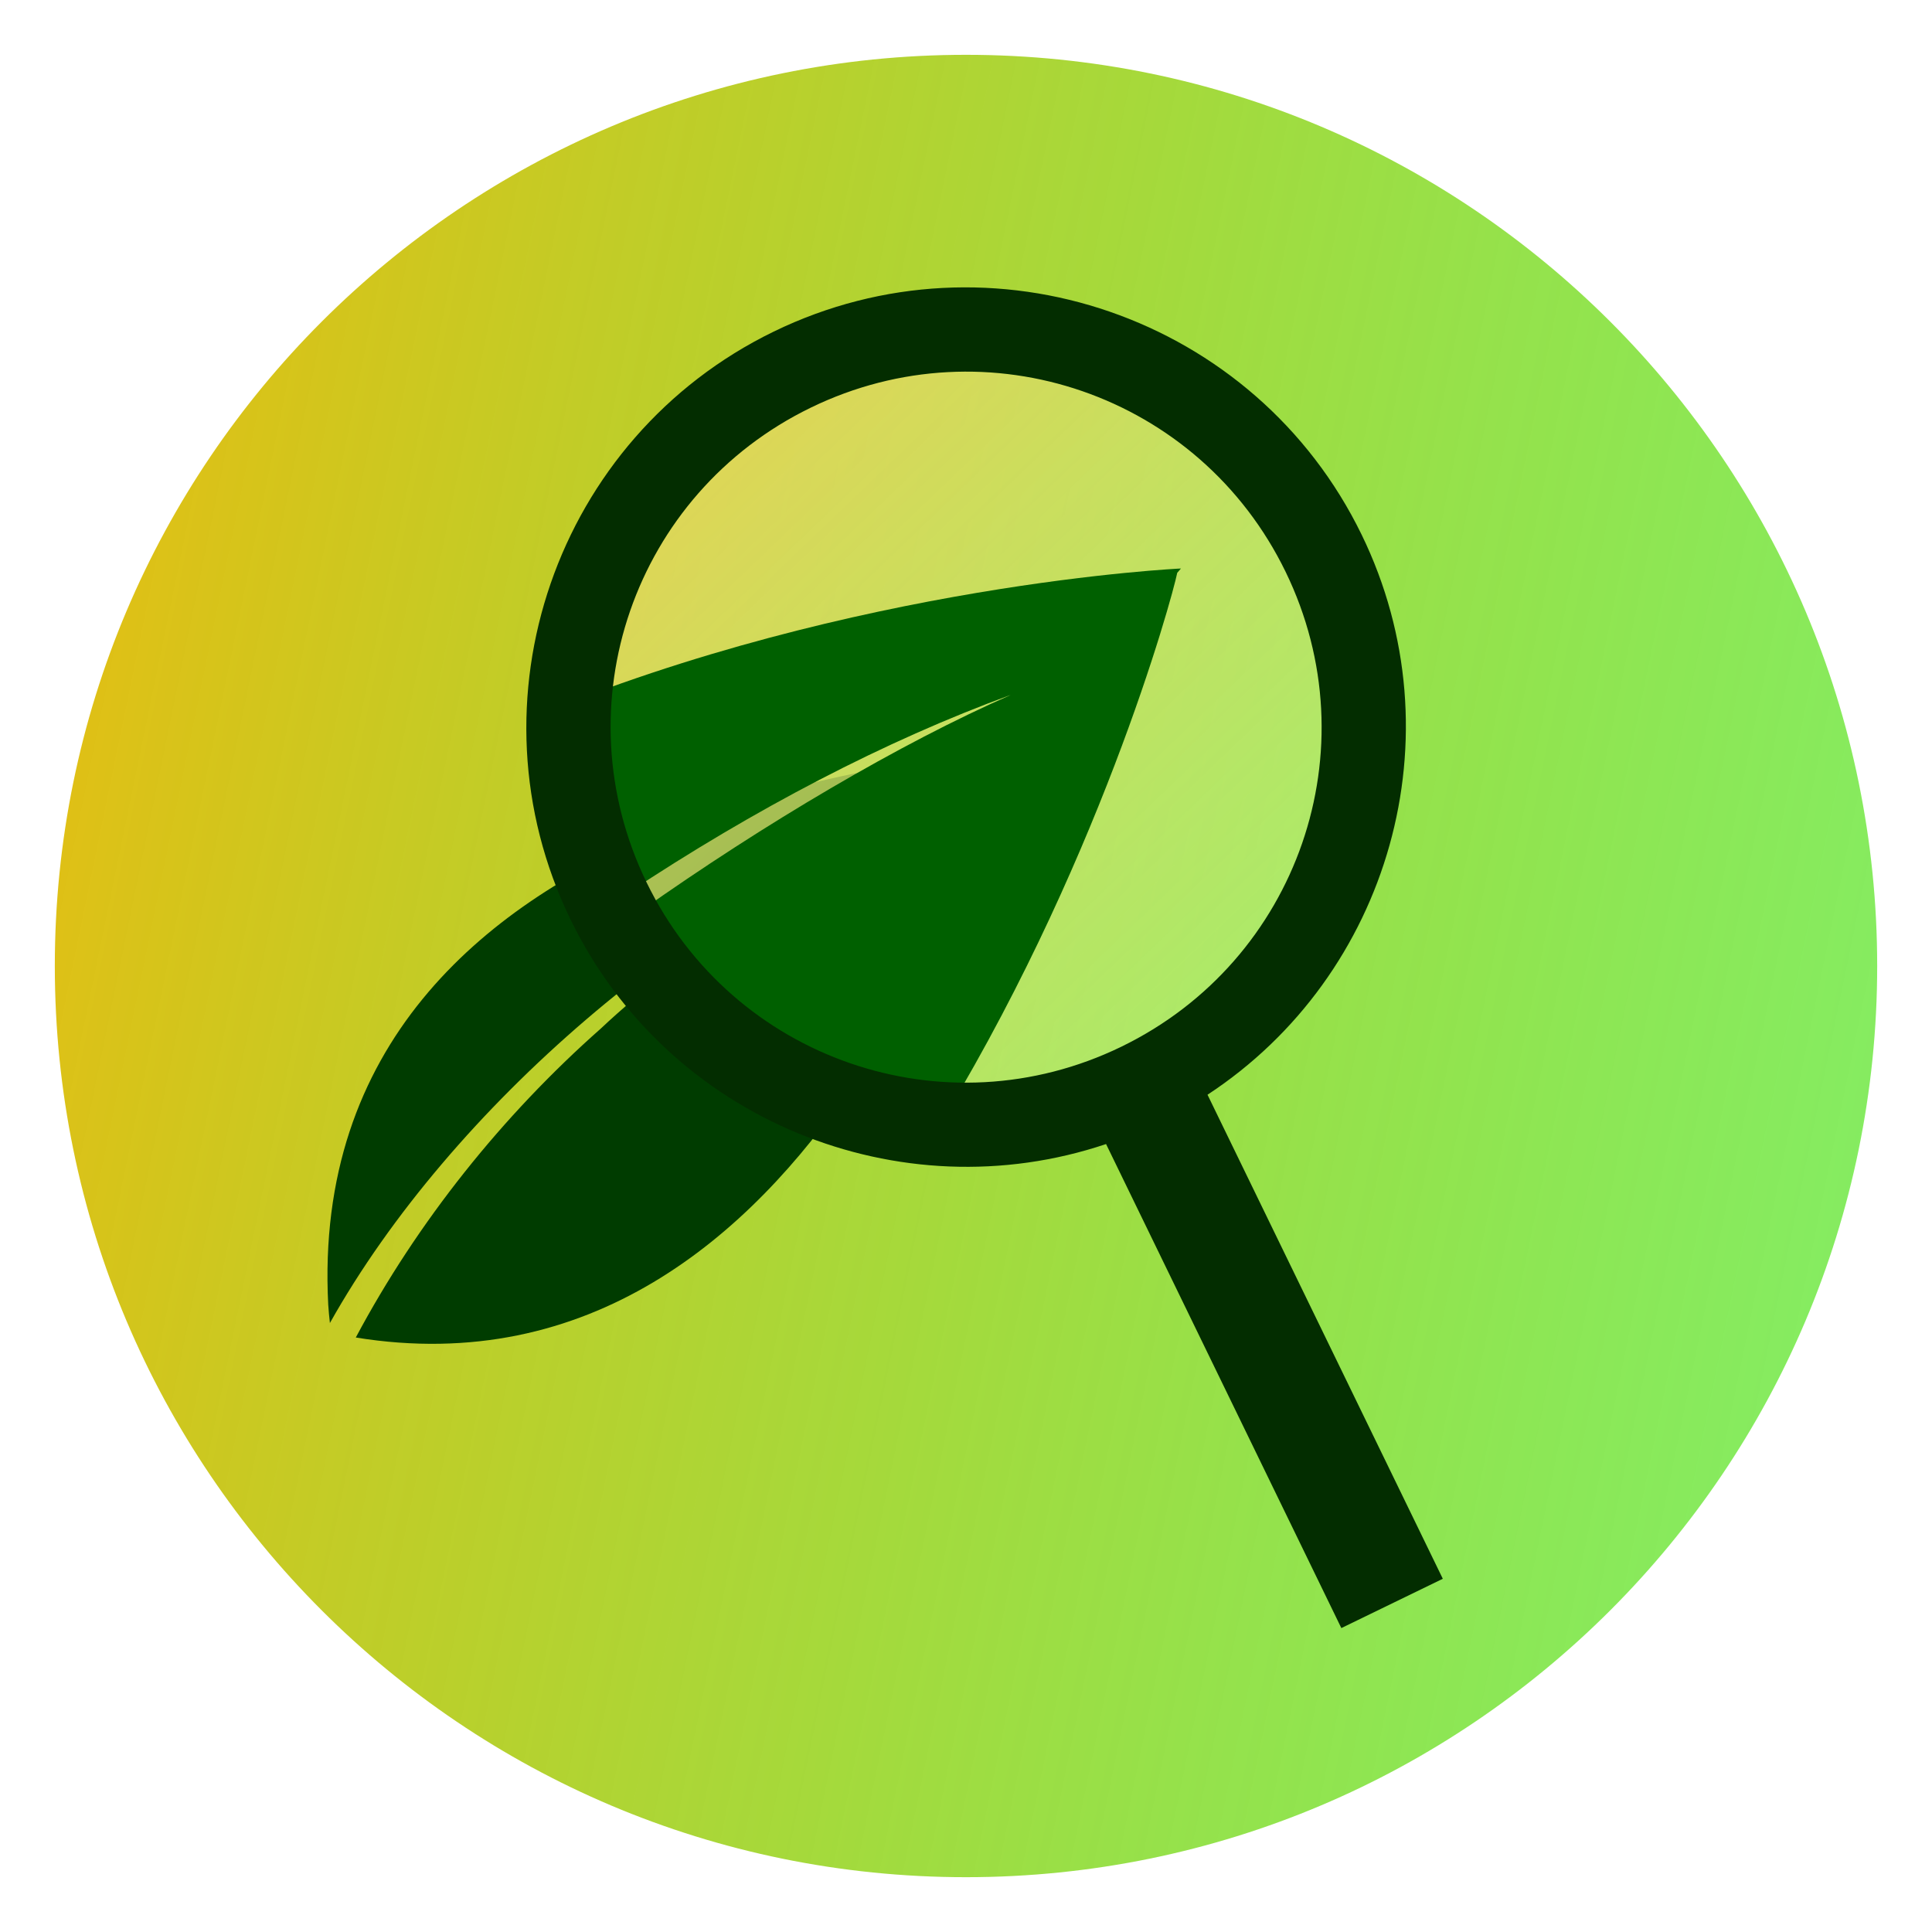
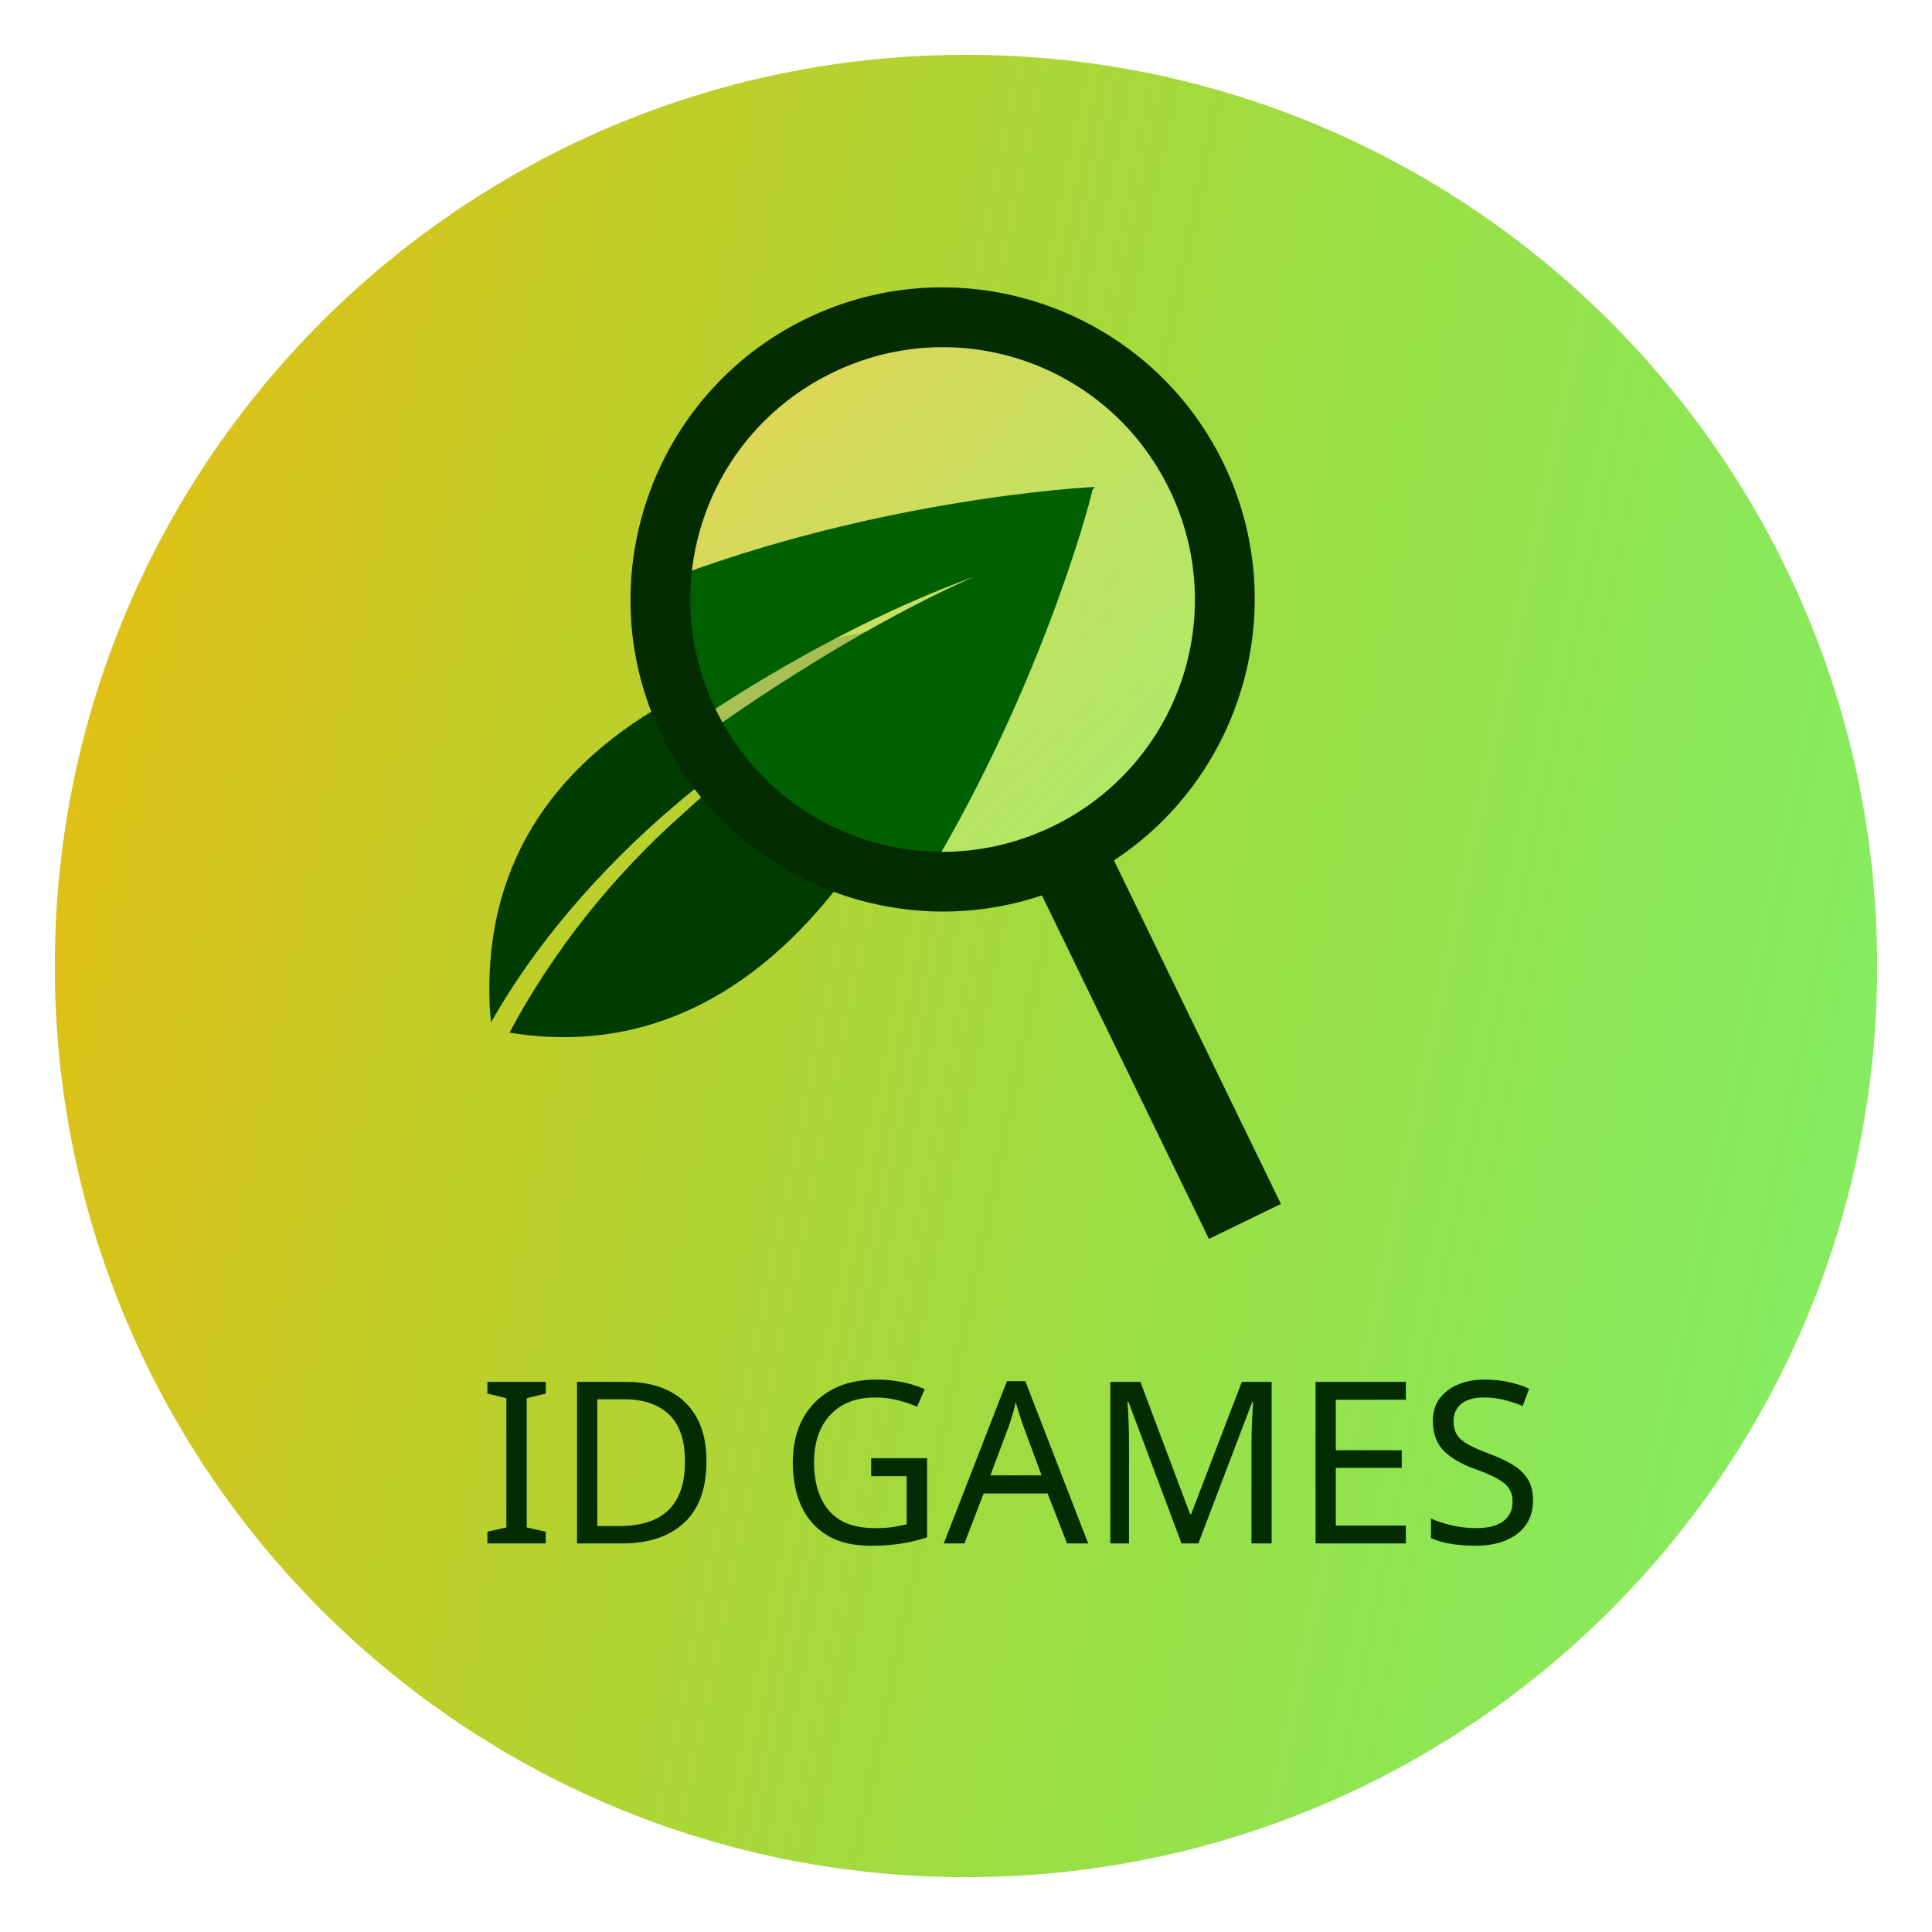
- <svg xmlns="http://www.w3.org/2000/svg" xmlns:xlink="http://www.w3.org/1999/xlink" width="250" height="250" viewBox="0 0 250 250">
-   <defs>
-     <linearGradient id="b">
-       <stop offset="0" stop-color="#ffc84b" />
-       <stop offset="1" stop-color="#95ff8c" stop-opacity=".541" />
+ <svg xmlns="http://www.w3.org/2000/svg" xmlns:xlink="http://www.w3.org/1999/xlink" width="250" height="250" viewBox="0 0 250 250" id="svg2" version="1.1">
+   <defs id="defs4">
+     <linearGradient id="linearGradient4395">
+       <stop id="stop4397" offset="0" style="stop-color:#ffc84b;stop-opacity:1" />
+       <stop id="stop4399" offset="1" style="stop-color:#95ff8c;stop-opacity:0.541" />
    </linearGradient>
-     <linearGradient id="a">
-       <stop offset="0" stop-color="#ffb406" />
-       <stop offset="1" stop-color="#12ea00" stop-opacity=".542" />
+     <linearGradient id="linearGradient4379">
+       <stop style="stop-color:#ffb406;stop-opacity:1" offset="0" id="stop4381" />
+       <stop style="stop-color:#12ea00;stop-opacity:0.542" offset="1" id="stop4383" />
    </linearGradient>
-     <linearGradient xlink:href="#a" id="c" x1="200.916" y1="313.392" x2="543.872" y2="384.106" gradientUnits="userSpaceOnUse" />
-     <linearGradient xlink:href="#b" id="d" x1="328.708" y1="262.988" x2="422.309" y2="360.644" gradientUnits="userSpaceOnUse" />
+     <linearGradient xlink:href="#linearGradient4379" id="linearGradient4385" x1="200.916" y1="313.392" x2="543.872" y2="384.106" gradientUnits="userSpaceOnUse" />
+     <linearGradient xlink:href="#linearGradient4395" id="linearGradient4393" x1="328.708" y1="262.988" x2="422.309" y2="360.644" gradientUnits="userSpaceOnUse" />
  </defs>
-   <g transform="translate(-245.965 -199.106)">
-     <circle cx="370.965" cy="324.106" r="117.907" fill="url(#c)" fill-rule="evenodd" />
-     <path d="M292.005 372.18c7.978-14.973 18.956-28.71 31.705-39.98 10.605-9.991 27.993-21.527 40.617-27.051-28.328 10.332-59.928 37.068-75.672 65.156a51.857 51.857 0 0 1-.217-2.366c-3.506-67.275 87.495-71.42 87.495-71.42l-.254.296c-.748 3.712-23.252 85.153-83.674 75.365z" fill="#003c00" />
-     <path d="M403.545 310.75a31.448 31.448 0 0 1-31.448 31.448 31.448 31.448 0 0 1-31.449-31.448 31.448 31.448 0 0 1 31.449-31.449 31.448 31.448 0 0 1 31.448 31.449z" fill="url(#d)" fill-rule="evenodd" transform="translate(-253.696 -227.007) scale(1.67497)" />
-     <path d="M398.78 272.67s-42.28 1.934-84.144 19.36a99.733 99.733 0 0 0 12.483 22.691c16.456-10.909 33.356-19.757 49.685-25.713-14.339 6.275-31.913 16.655-48.025 28.034a99.733 99.733 0 0 0 37.492 29.697c21.726-34.879 31.367-70.23 32.028-73.51l.481-.56z" fill="#006000" />
-     <path d="M346.096 242.008c-28.213 13.714-40.022 47.861-26.307 76.075 12.633 25.989 42.6 38.04 69.3 29.062l30.445 62.634 13.13-6.381-30.447-62.634c23.552-15.451 32.587-46.46 19.954-72.448-13.715-28.214-47.86-40.023-76.075-26.308zm4.787 9.846c22.892-11.128 50.313-1.644 61.441 21.248s1.646 50.314-21.246 61.442-50.315 1.645-61.442-21.247c-11.128-22.893-1.646-50.315 21.247-61.443z" style="line-height:normal;text-indent:0;text-align:start;text-decoration-line:none;text-decoration-style:solid;text-decoration-color:#000;text-transform:none;block-progression:tb;isolation:auto;mix-blend-mode:normal" color="#000" font-weight="400" font-family="sans-serif" white-space="normal" overflow="visible" fill="#032d00" fill-rule="evenodd" />
+   <g id="layer1" transform="translate(-245.9654,-199.1059)">
+     <path style="opacity:1;fill:url(#linearGradient4385);fill-opacity:1;fill-rule:evenodd;stroke:none;stroke-width:14.186;stroke-linejoin:round;stroke-miterlimit:4;stroke-dasharray:none;stroke-opacity:1" d="M 488.872,324.106 A 117.907,117.907 0 0 1 370.965,442.013 117.907,117.907 0 0 1 253.058,324.106 117.907,117.907 0 0 1 370.965,206.199 117.907,117.907 0 0 1 488.872,324.106 Z" id="path4377" />
+     <g id="g4371" transform="matrix(1.188792,0,0,1.188792,-75.41906,-92.53051)">
+       <path style="fill:#003c00;fill-opacity:1;fill-rule:nonzero;stroke:none;stroke-width:0.642;stroke-linecap:butt;stroke-linejoin:miter;stroke-dasharray:none" d="m 325.798,357.73 c 4.763,-8.939 11.317,-17.141 18.929,-23.868 6.331,-5.965 16.712,-12.853 24.249,-16.151 -16.912,6.169 -35.779,22.131 -45.178,38.9 -0.054,-0.481 -0.1,-0.952 -0.13,-1.413 -2.093,-40.165 52.237,-42.64 52.237,-42.64 l -0.152,0.177 c -0.446,2.216 -13.882,50.838 -49.956,44.994 z" id="path286" />
+       <path style="opacity:1;fill:url(#linearGradient4393);fill-opacity:1;fill-rule:evenodd;stroke:none;stroke-width:15;stroke-linejoin:round;stroke-miterlimit:4;stroke-dasharray:none;stroke-opacity:1" d="m 403.545,310.75 a 31.448,31.448 0 0 1 -31.448,31.448 31.448,31.448 0 0 1 -31.448,-31.448 31.448,31.448 0 0 1 31.448,-31.448 31.448,31.448 0 0 1 31.448,31.448 z" id="circle4271" />
+       <path id="path4277" d="m 389.545,298.32 c 0,0 -25.242,1.155 -50.236,11.559 a 59.543,59.543 0 0 0 7.453,13.547 c 9.825,-6.513 19.914,-11.795 29.663,-15.351 -8.561,3.746 -19.053,9.943 -28.672,16.737 a 59.543,59.543 0 0 0 22.384,17.73 c 12.971,-20.823 18.727,-41.929 19.121,-43.887 l 0.288,-0.335 z" mask="none" style="fill:#006000;fill-opacity:1;fill-rule:nonzero;stroke:none;stroke-width:0.642;stroke-linecap:butt;stroke-linejoin:miter;stroke-dasharray:none" />
+       <path id="circle4142" d="m 358.092,280.014 c -16.844,8.188 -23.894,28.575 -15.706,45.419 7.542,15.516 25.433,22.71 41.373,17.351 l 18.177,37.394 7.838,-3.81 -18.177,-37.394 c 14.061,-9.224 19.455,-27.737 11.913,-43.253 -8.188,-16.844 -28.574,-23.895 -45.418,-15.707 z m 2.858,5.879 c 13.667,-6.644 30.038,-0.982 36.682,12.686 6.644,13.667 0.983,30.039 -12.684,36.682 -13.667,6.644 -30.039,0.982 -36.683,-12.685 -6.644,-13.667 -0.982,-30.039 12.685,-36.683 z" style="color:#000000;font-style:normal;font-variant:normal;font-weight:normal;font-stretch:normal;font-size:medium;line-height:normal;font-family:sans-serif;text-indent:0;text-align:start;text-decoration:none;text-decoration-line:none;text-decoration-style:solid;text-decoration-color:#000000;letter-spacing:normal;word-spacing:normal;text-transform:none;direction:ltr;block-progression:tb;writing-mode:lr-tb;baseline-shift:baseline;text-anchor:start;white-space:normal;clip-rule:nonzero;display:inline;overflow:visible;visibility:visible;opacity:1;isolation:auto;mix-blend-mode:normal;color-interpolation:sRGB;color-interpolation-filters:linearRGB;solid-color:#000000;solid-opacity:1;fill:#032d00;fill-opacity:1;fill-rule:evenodd;stroke:none;stroke-width:15;stroke-linecap:butt;stroke-linejoin:round;stroke-miterlimit:4;stroke-dasharray:none;stroke-dashoffset:0;stroke-opacity:1;color-rendering:auto;image-rendering:auto;shape-rendering:auto;text-rendering:auto;enable-background:accumulate" />
+     </g>
+     <text xml:space="preserve" style="font-style:normal;font-variant:normal;font-weight:300;font-stretch:normal;font-size:29.278px;line-height:125%;font-family:Hind;-inkscape-font-specification:'Hind, Light';text-align:start;letter-spacing:0px;word-spacing:0px;writing-mode:lr-tb;text-anchor:start;fill:#032d00;fill-opacity:1;stroke:none;stroke-width:1px;stroke-linecap:butt;stroke-linejoin:miter;stroke-opacity:1" x="307.863" y="398.827" id="text4149">
+       <tspan id="tspan4151" x="307.863" y="398.827">ID GAMES</tspan>
+     </text>
  </g>
</svg>
